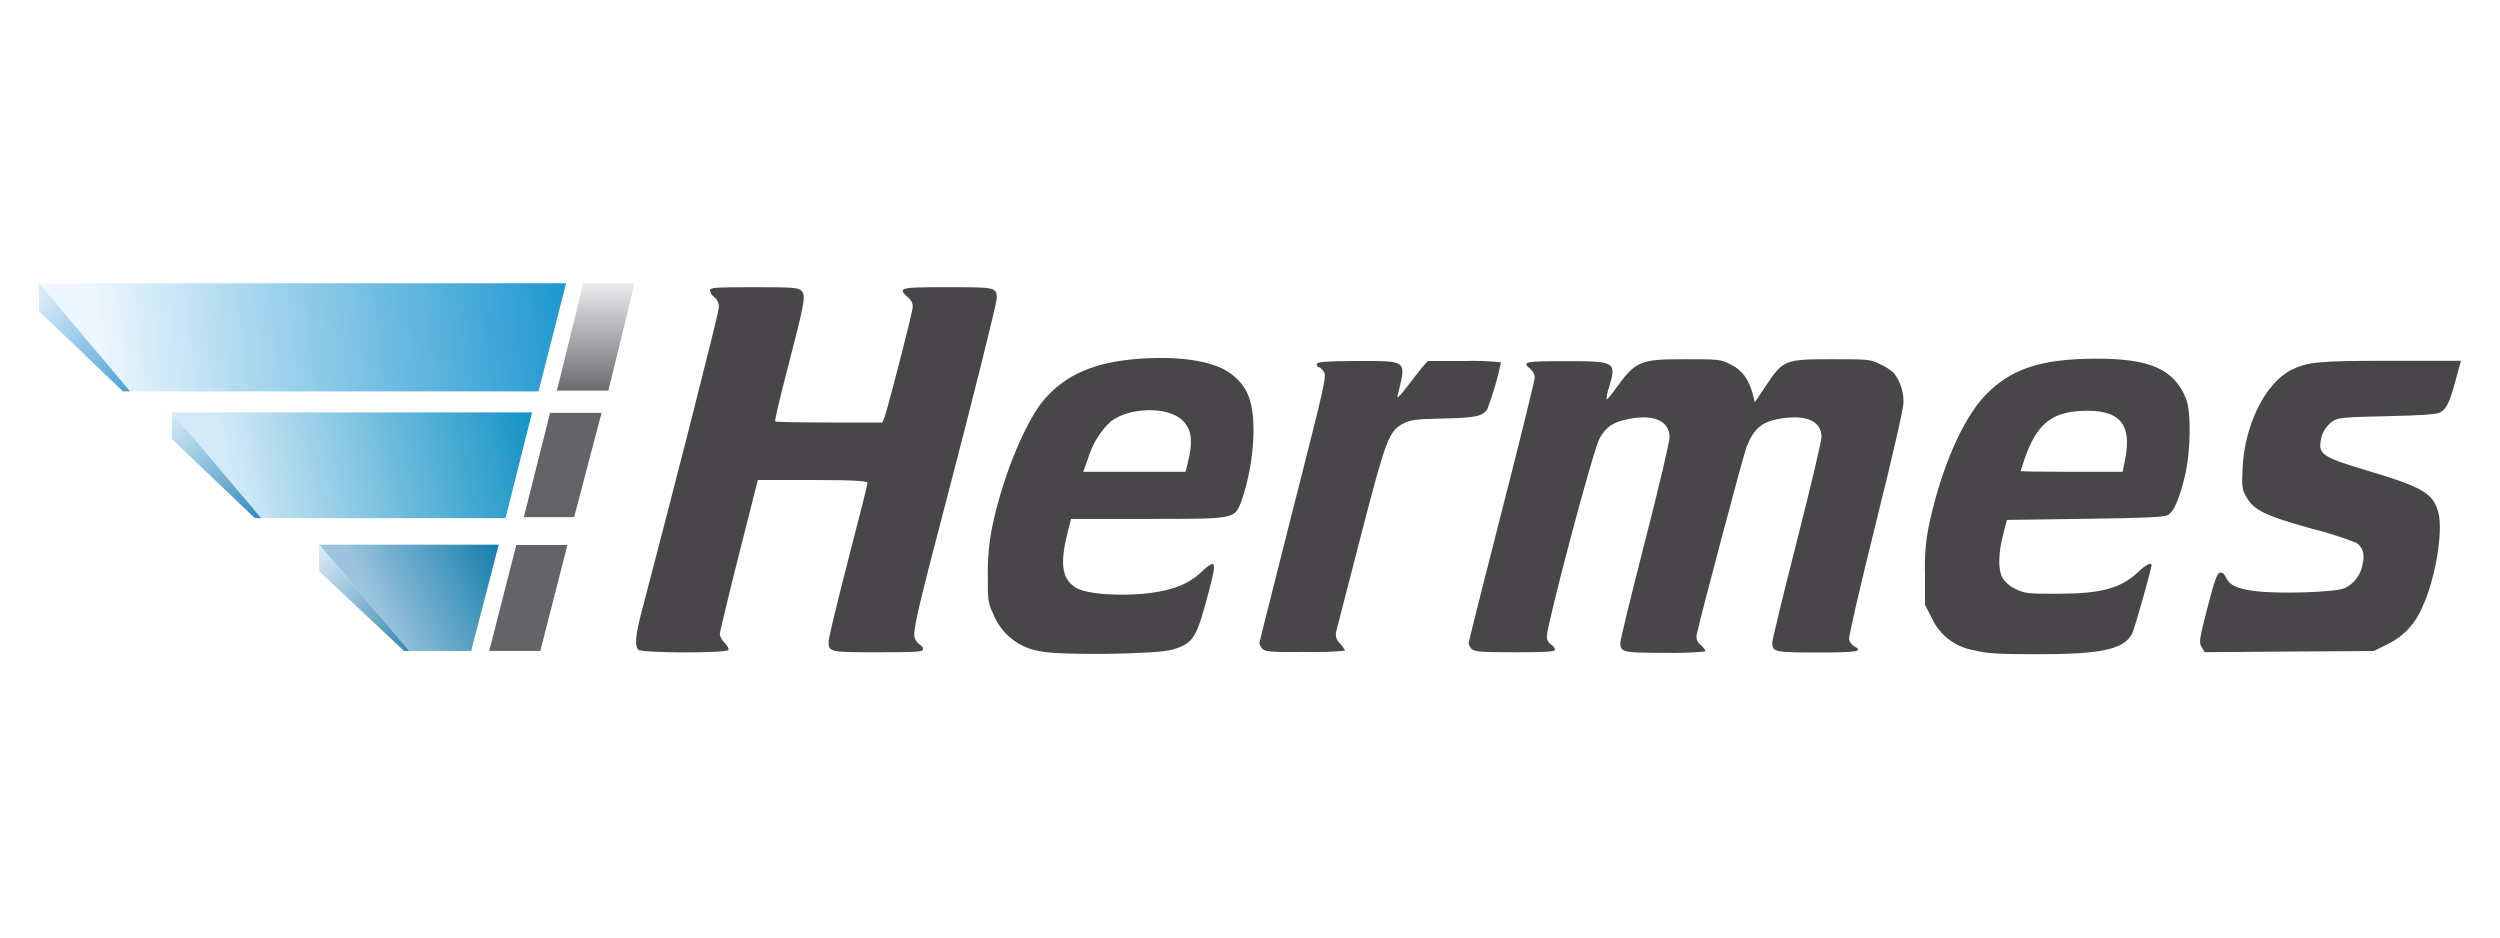
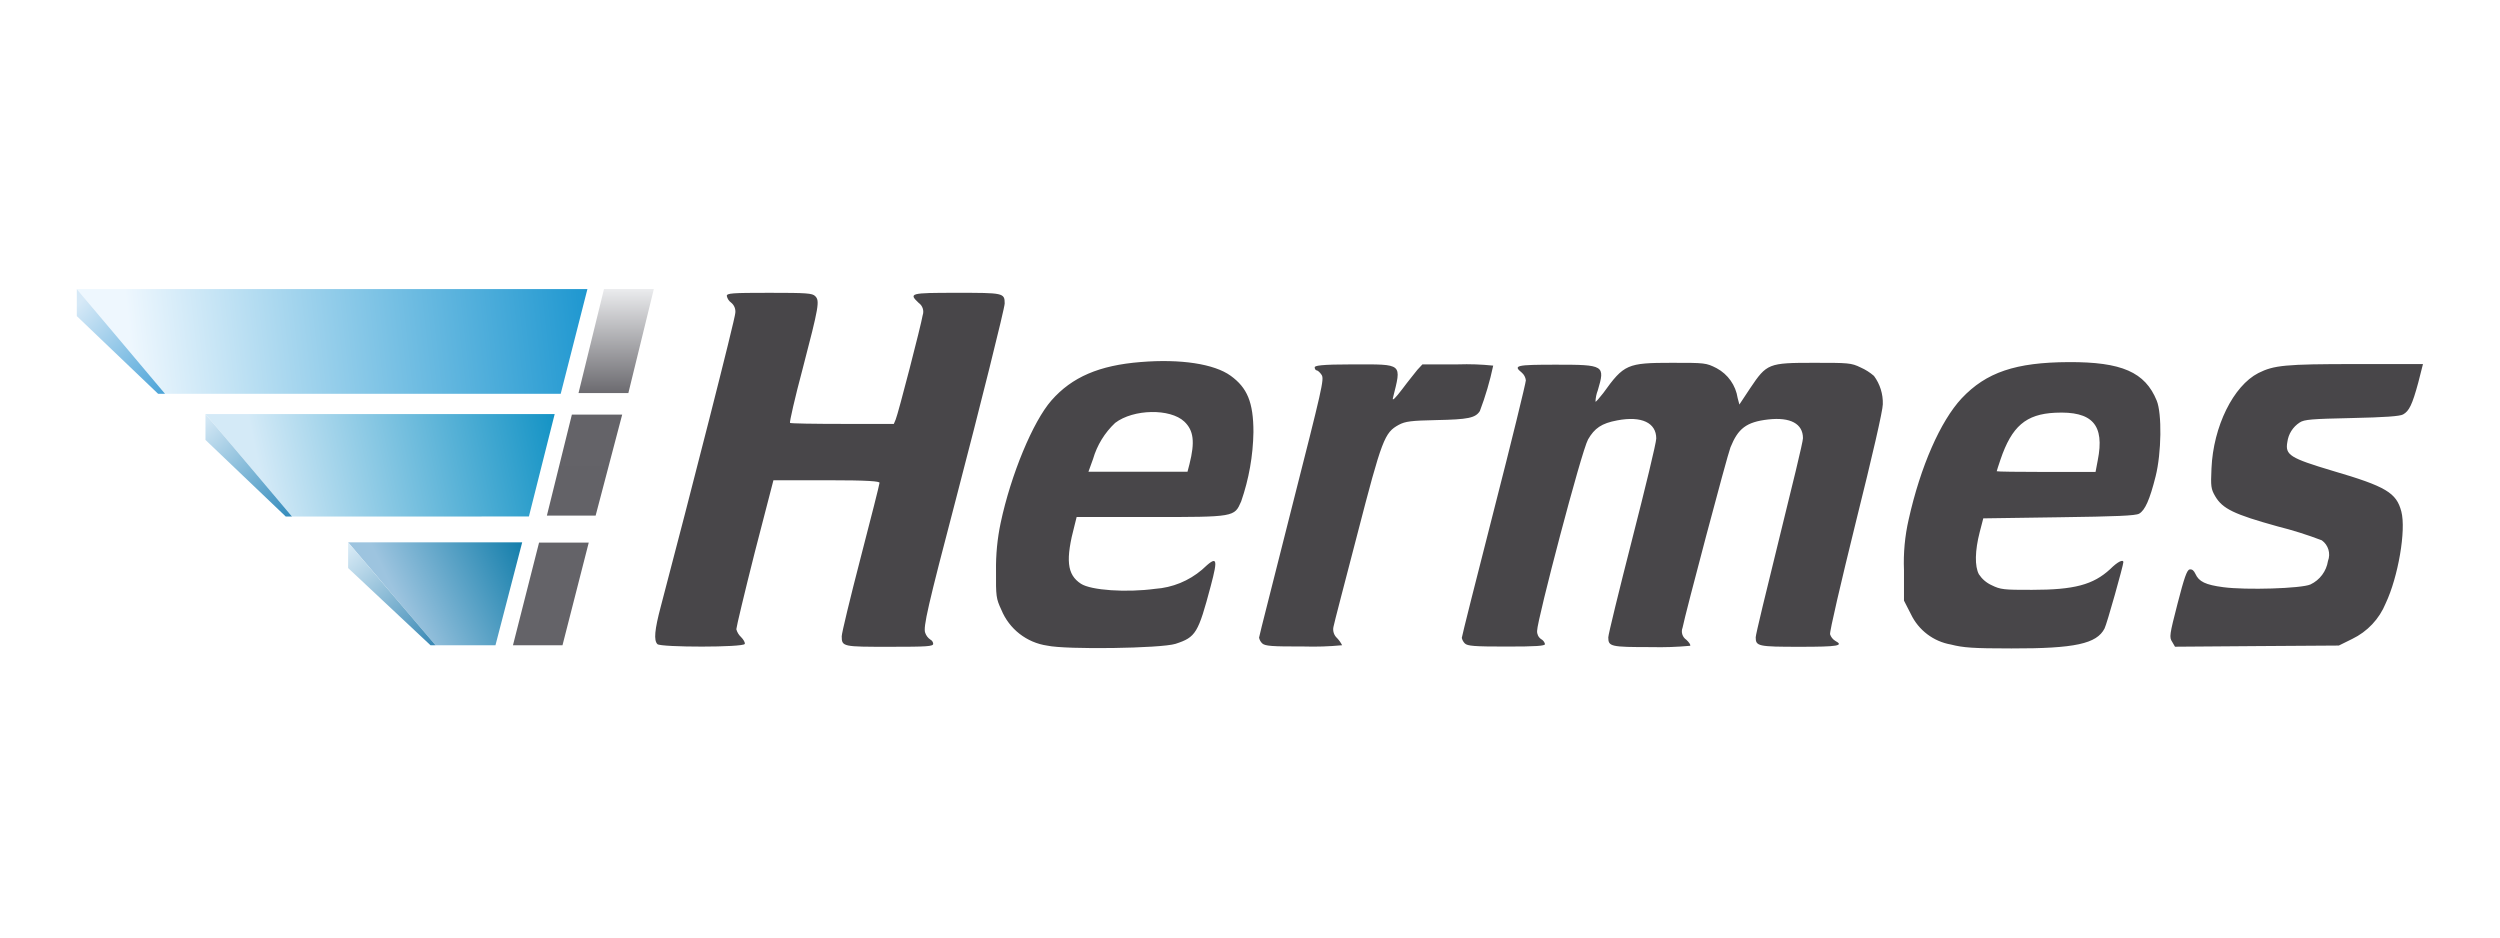
<svg xmlns="http://www.w3.org/2000/svg" viewBox="0 0 320 120">
  <defs>
    <style>.a{fill:none;}.b,.c,.d,.e,.f,.g,.h,.i,.j{fill-rule:evenodd;}.b{fill:url(#a);}.c{fill:url(#b);}.d{fill:url(#c);}.e{fill:url(#d);}.f{fill:url(#e);}.g{fill:url(#f);}.h{fill:url(#g);}.i{fill:url(#h);}.j{fill:url(#i);}.k{fill:#484649;}</style>
-     <linearGradient id="a" x1="12.39" y1="75.64" x2="72.77" y2="82.44" gradientTransform="matrix(1, 0, 0, -1, 0, 121.59)" gradientUnits="userSpaceOnUse">
+     <linearGradient id="a" x1="277.99" y1="282.3" x2="336.49" y2="275.71" gradientTransform="translate(-261 -235.91)" gradientUnits="userSpaceOnUse">
      <stop offset="0" stop-color="#eef7fe" />
      <stop offset="1" stop-color="#1e97d0" />
    </linearGradient>
-     <linearGradient id="b" x1="96.37" y1="148.63" x2="108.29" y2="136.96" gradientTransform="matrix(1, 0, 0, -1, -91.18, 186.87)" gradientUnits="userSpaceOnUse">
+     <linearGradient id="b" x1="362.2" y1="209.54" x2="373.75" y2="220.85" gradientTransform="translate(-352.18 -170.63)" gradientUnits="userSpaceOnUse">
      <stop offset="0" stop-color="#d6e9f7" />
      <stop offset="1" stop-color="#48a2d7" />
    </linearGradient>
-     <linearGradient id="c" x1="-170.86" y1="33.19" x2="-132.11" y2="41.49" gradientTransform="matrix(1, 0, 0, -1, 200.49, 95.69)" gradientUnits="userSpaceOnUse">
+     <linearGradient id="c" x1="94.2" y1="324.23" x2="131.75" y2="316.19" gradientTransform="translate(-60.51 -261.81)" gradientUnits="userSpaceOnUse">
      <stop offset="0" stop-color="#d4eaf7" />
      <stop offset="1" stop-color="#1493c5" />
    </linearGradient>
-     <linearGradient id="d" x1="-121.88" y1="16.6" x2="-110.19" y2="2.94" gradientTransform="matrix(1, 0, 0, -1, 142.98, 70.04)" gradientUnits="userSpaceOnUse">
+     <linearGradient id="d" x1="143.45" y1="341.1" x2="154.78" y2="354.34" gradientTransform="translate(-118.02 -287.46)" gradientUnits="userSpaceOnUse">
      <stop offset="0" stop-color="#d9ebf7" />
      <stop offset="1" stop-color="#318abb" />
    </linearGradient>
-     <linearGradient id="e" x1="-20.78" y1="1.2" x2="-4.52" y2="9.06" gradientTransform="matrix(1, 0, 0, -1, 68.5, 79.1)" gradientUnits="userSpaceOnUse">
+     <linearGradient id="e" x1="243.72" y1="355.74" x2="259.47" y2="348.13" gradientTransform="translate(-192.5 -278.4)" gradientUnits="userSpaceOnUse">
      <stop offset="0" stop-color="#9dc4df" />
      <stop offset="1" stop-color="#137eab" />
    </linearGradient>
-     <linearGradient id="f" x1="-9.94" y1="12.44" x2="1.88" y2="-1.42" gradientTransform="matrix(1, 0, 0, -1, 49.82, 82.74)" gradientUnits="userSpaceOnUse">
+     <linearGradient id="f" x1="254.81" y1="344.74" x2="266.26" y2="358.16" gradientTransform="translate(-211.18 -274.76)" gradientUnits="userSpaceOnUse">
      <stop offset="0" stop-color="#deeef8" />
      <stop offset="1" stop-color="#3586b3" />
    </linearGradient>
-     <linearGradient id="g" x1="127.34" y1="73.3" x2="127.34" y2="87.14" gradientTransform="matrix(1, 0, 0, -1, -59.71, 156.76)" gradientUnits="userSpaceOnUse">
+     <linearGradient id="g" x1="391.22" y1="283.47" x2="391.22" y2="270.06" gradientTransform="translate(-320.71 -200.74)" gradientUnits="userSpaceOnUse">
      <stop offset="0" stop-color="#646368" />
      <stop offset="1" stop-color="#646368" />
    </linearGradient>
-     <linearGradient id="h" x1="114.86" y1="25.19" x2="114.86" y2="38.67" gradientTransform="matrix(1, 0, 0, -1, -42.86, 91.52)" gradientUnits="userSpaceOnUse">
+     <linearGradient id="h" x1="378.63" y1="332.11" x2="378.63" y2="319.05" gradientTransform="translate(-303.86 -265.98)" gradientUnits="userSpaceOnUse">
      <stop offset="0" stop-color="#636267" />
      <stop offset="1" stop-color="#646368" />
    </linearGradient>
-     <linearGradient id="i" x1="144.21" y1="-21.43" x2="144.21" y2="-7.73" gradientTransform="matrix(1, 0, 0, -1, -67.95, 28.6)" gradientUnits="userSpaceOnUse">
+     <linearGradient id="i" x1="407.82" y1="379.24" x2="407.82" y2="365.96" gradientTransform="translate(-328.95 -328.9)" gradientUnits="userSpaceOnUse">
      <stop offset="0" stop-color="#6b6a6f" />
      <stop offset="1" stop-color="#eaebed" />
    </linearGradient>
  </defs>
  <rect class="a" width="320" height="120" />
-   <path class="b" d="M68.93,50.1l3.53-13.84H5L16.66,50.1Z" />
-   <path class="c" d="M5,39.83,15.74,50.1h.92L5,36.26Z" />
-   <path class="d" d="M33.43,66.32,22,52.79H68.11l-3.4,13.53Z" />
-   <path class="e" d="M32.61,66.32,22,56.19v-3.4L33.43,66.32Z" />
-   <path class="f" d="M52.4,83.32,40.84,69.72h23l-3.53,13.6Z" />
-   <path class="g" d="M40.84,73.12l10.88,10.2h.68L40.84,69.72Z" />
-   <path class="h" d="M62.62,83.32h6.54l3.47-13.57H66.09Z" />
-   <path class="i" d="M67.05,66.19h6.44L77,52.85H70.41Z" />
-   <path class="j" d="M71.28,50h6.59l3.36-13.71H74.65Z" />
-   <path class="k" d="M133.21,83.37a7.73,7.73,0,0,1-6.06-4.74c-.7-1.49-.73-1.76-.71-5.12a28.82,28.82,0,0,1,.61-6.3c1.35-6.38,4.28-13.44,6.71-16.19,2.72-3.08,6.33-4.64,11.8-5.08,5.29-.43,9.72.25,11.89,1.82s3,3.48,3,7.44a28.93,28.93,0,0,1-1.62,9.16c-.9,2.08-.79,2.06-12,2.06h-9.73l-.26,1c-1.23,4.62-1,6.58.82,7.78,1.34.87,6,1.19,9.81.67,2.83-.4,4.72-1.17,6.16-2.52,2-1.89,2.16-1.65,1.15,2.17-1.65,6.25-1.95,6.74-4.65,7.62C148.23,83.75,135.66,83.92,133.21,83.37ZM152,59.4c.74-2.95.56-4.46-.68-5.63-1.87-1.76-6.73-1.67-9.14.17a10.67,10.67,0,0,0-2.92,4.77l-.61,1.68h13.1ZM252.61,83.22a7.22,7.22,0,0,1-5.29-4l-.92-1.8v-4a25.66,25.66,0,0,1,.62-6.72c1.56-7,4.2-13,7-16,3.25-3.45,7.13-4.76,14.14-4.79S278.26,47.23,279.8,51c.7,1.71.62,6.92-.15,10s-1.4,4.49-2.18,4.93c-.47.27-3,.38-10.59.48l-10,.14-.47,1.83c-.63,2.44-.67,4.51-.11,5.56A3.93,3.93,0,0,0,258,75.39c1.15.57,1.57.62,5.32.61,5.58,0,8.08-.67,10.33-2.74,1-1,1.75-1.32,1.75-.91s-2.17,8.14-2.49,8.76c-1.05,2-3.88,2.65-12.3,2.63C255.49,83.73,254.23,83.64,252.61,83.22ZM272,58.9c.94-4.71-.7-6.54-5.62-6.3-3.86.19-5.73,1.79-7.24,6.16-.27.8-.49,1.49-.49,1.54s2.93.09,6.52.09h6.53ZM81.71,83.17c-.5-.49-.38-1.87.45-5C86.07,63.32,92,40.12,92,39.41a1.51,1.51,0,0,0-.55-1.35,1.51,1.51,0,0,1-.58-.89c0-.36.66-.41,5.63-.41s5.68.05,6.06.44c.61.61.49,1.32-1.66,9.59-1,3.85-1.76,7.07-1.68,7.15s3.19.14,6.93.14h6.79l.25-.59c.33-.77,3.35-12.47,3.56-13.76a1.42,1.42,0,0,0-.52-1.64c-1.36-1.28-1.15-1.33,5-1.33s6.36,0,6.36,1.4c0,.63-3.24,13.6-6.43,25.77-3.74,14.24-4.37,17-4.07,17.73a1.72,1.72,0,0,0,.68.88.65.65,0,0,1,.37.55c0,.35-.76.4-5.73.4-6.17,0-6.35,0-6.35-1.39,0-.41,1.12-5.07,2.49-10.36s2.5-9.76,2.5-9.95-1.32-.35-7-.35H97l-2.44,9.65c-1.34,5.3-2.43,9.85-2.43,10.11a2.14,2.14,0,0,0,.62,1.08c.33.33.56.74.5.91C93.12,83.62,82.14,83.61,81.71,83.17Zm79.91-.09a1.39,1.39,0,0,1-.42-.76c0-.19,2-7.94,4.33-17.23,4-15.72,4.3-16.93,3.93-17.49-.21-.33-.51-.6-.65-.6s-.26-.18-.26-.4.74-.39,5.08-.39c6.64,0,6.4-.2,5.25,4.46-.1.43.33,0,1.23-1.18.76-1,1.69-2.16,2-2.56l.67-.72h4.68a33,33,0,0,1,4.67.17,40.24,40.24,0,0,1-1.76,6c-.59.91-1.55,1.11-5.72,1.19-3.38.07-4.09.16-5,.63-1.88,1-2.21,1.84-5.47,14.42-1.65,6.35-3.07,11.86-3.16,12.25a1.56,1.56,0,0,0,.49,1.48,4,4,0,0,1,.66.94,40.62,40.62,0,0,1-5.1.16C162.84,83.49,162,83.42,161.62,83.08Zm26.77,0a1.44,1.44,0,0,1-.41-.73c0-.17,1.9-7.75,4.23-16.84s4.23-16.83,4.24-17.19a1.62,1.62,0,0,0-.56-1.09c-1.15-.93-.73-1,4.54-1,6.38,0,6.5.07,5.52,3.39a4.76,4.76,0,0,0-.31,1.49c.06.06.5-.45,1-1.13,2.74-3.81,3.17-4,9.07-4,4.37,0,4.51,0,5.91.72s2.27,1.87,2.78,3.94l.22.85,1.44-2.16c2.19-3.26,2.41-3.35,8.4-3.35,4.55,0,4.94,0,6.17.62a6.87,6.87,0,0,1,1.76,1.12,6,6,0,0,1,1.26,3.76c0,.81-1.36,6.75-3.56,15.56-2,8.08-3.49,14.5-3.41,14.83a1.6,1.6,0,0,0,.67.86c1.21.65.39.79-4.67.79-5.53,0-5.83-.07-5.83-1.26,0-.35,1.42-6.22,3.15-13s3.15-12.8,3.15-13.3c0-1.91-1.65-2.8-4.58-2.47s-4,1.21-5,3.68c-.43,1.1-6,22.11-6.33,23.82a1.34,1.34,0,0,0,.5,1.6c.37.34.6.7.51.8a43.45,43.45,0,0,1-5.2.17c-5.35,0-5.65-.07-5.65-1.29,0-.36,1.42-6.18,3.15-12.93s3.15-12.76,3.15-13.35c0-2.07-1.93-3-5.11-2.38-2.1.38-3,1-3.85,2.52S198,80,198,81.41a1.25,1.25,0,0,0,.52,1.09,1.07,1.07,0,0,1,.53.66c0,.25-1.18.33-5.1.33C189.62,83.49,188.74,83.42,188.39,83.08Zm93.45-.21c-.4-.61-.36-.89.71-5.07.88-3.41,1.24-4.43,1.59-4.5s.57.17.76.58c.47,1,1.34,1.46,3.69,1.77,3,.4,10.28.17,11.52-.36a4.16,4.16,0,0,0,2.31-3.09c.3-1.32,0-2.17-.81-2.73a50.48,50.48,0,0,0-5.84-1.84c-5.77-1.6-7.27-2.32-8.23-4-.55-.95-.6-1.28-.49-3.67.24-5.54,2.89-10.9,6.21-12.59,2.09-1.06,3.5-1.19,12.85-1.19H315l-.66,2.43c-.78,2.88-1.19,3.74-2,4.19-.41.23-2.44.38-6.77.47-5.32.11-6.28.19-6.89.59a3.61,3.61,0,0,0-1.63,2.58c-.31,1.71.34,2.12,6,3.81,7.06,2.1,8.41,2.9,9.06,5.36s-.42,8.67-2.07,12.13a9,9,0,0,1-4.44,4.72l-1.75.87-10.83.07-10.82.08Z" />
+   <path class="b" d="M71.77,50.41,75.19,37H9.83l11.3,13.41Z" />
+   <path class="c" d="M9.83,40.46l10.41,9.95h.89L9.83,37Z" />
+   <path class="d" d="M37.38,66.12,26.3,53H71l-3.3,13.11Z" />
+   <path class="e" d="M36.58,66.12,26.3,56.31V53L37.38,66.12Z" />
+   <path class="f" d="M55.75,82.59,44.56,69.42H66.84L63.42,82.59Z" />
+   <path class="g" d="M44.56,72.71,55.1,82.59h.65L44.56,69.42Z" />
+   <path class="h" d="M65.66,82.59H72l3.36-13.14H69Z" />
+   <path class="i" d="M70,66h6.24l3.4-12.93H73.2Z" />
+   <path class="j" d="M74.05,50.31h6.38L83.69,37H77.31Z" />
+   <path class="k" d="M134.05,82.64a7.51,7.51,0,0,1-5.88-4.59c-.67-1.44-.7-1.71-.68-5a27.74,27.74,0,0,1,.59-6.1c1.31-6.19,4.14-13,6.5-15.69,2.63-3,6.13-4.5,11.43-4.92,5.13-.42,9.42.24,11.52,1.76s2.91,3.37,2.91,7.21a28.49,28.49,0,0,1-1.57,8.87c-.88,2-.77,2-11.63,2h-9.43l-.25,1c-1.19,4.47-1,6.37.8,7.54,1.29.84,5.81,1.15,9.5.65a10.36,10.36,0,0,0,6-2.45c1.94-1.83,2.09-1.59,1.11,2.11-1.6,6-1.89,6.53-4.5,7.38C148.6,83,136.42,83.17,134.05,82.64Zm18.2-23.22c.72-2.86.54-4.32-.66-5.46-1.81-1.7-6.52-1.61-8.85.17a10.28,10.28,0,0,0-2.83,4.62l-.59,1.63H152ZM249.72,82.5a7,7,0,0,1-5.12-3.88l-.89-1.74V73a24.58,24.58,0,0,1,.6-6.51c1.51-6.78,4.07-12.59,6.78-15.5,3.15-3.34,6.91-4.61,13.7-4.64s9.78,1.28,11.27,4.93c.68,1.66.61,6.7-.14,9.69s-1.36,4.35-2.11,4.78c-.46.26-2.91.36-10.26.46l-9.69.14-.46,1.77c-.61,2.36-.65,4.37-.1,5.39a3.85,3.85,0,0,0,1.64,1.4c1.12.55,1.53.6,5.16.59,5.4,0,7.83-.65,10-2.65,1-1,1.69-1.28,1.69-.89s-2.1,7.89-2.41,8.49c-1,1.94-3.76,2.57-11.92,2.55C252.51,83,251.29,82.9,249.72,82.5Zm18.79-23.57c.91-4.56-.68-6.33-5.45-6.1-3.74.18-5.55,1.73-7,6-.26.77-.48,1.44-.48,1.49s2.84.09,6.32.09h6.33ZM84.15,82.45c-.48-.48-.37-1.81.44-4.85,3.79-14.38,9.53-36.86,9.53-37.55a1.46,1.46,0,0,0-.53-1.31,1.4,1.4,0,0,1-.56-.86c0-.35.63-.4,5.45-.4s5.5.05,5.87.43c.59.59.48,1.28-1.61,9.29-1,3.73-1.7,6.85-1.62,6.93s3.09.13,6.71.13h6.58l.24-.57c.32-.74,3.25-12.08,3.45-13.33a1.38,1.38,0,0,0-.51-1.59c-1.31-1.24-1.11-1.29,4.85-1.29s6.16,0,6.16,1.36c0,.61-3.14,13.18-6.23,25-3.62,13.79-4.23,16.47-3.94,17.17a1.7,1.7,0,0,0,.66.86.66.66,0,0,1,.36.53c0,.34-.74.39-5.56.39-6,0-6.15,0-6.15-1.35,0-.4,1.09-4.91,2.41-10s2.43-9.45,2.43-9.64-1.28-.33-6.79-.33H99L96.6,70.74c-1.3,5.14-2.35,9.55-2.35,9.8a2.1,2.1,0,0,0,.6,1c.32.32.54.71.48.88C95.21,82.88,84.57,82.87,84.15,82.45Zm77.42-.09a1.4,1.4,0,0,1-.41-.74c0-.18,1.94-7.69,4.2-16.69,3.87-15.23,4.16-16.4,3.81-16.94-.21-.32-.5-.58-.63-.58s-.26-.18-.26-.39.72-.38,4.93-.38c6.43,0,6.2-.19,5.08,4.32-.1.42.32,0,1.19-1.14.74-1,1.64-2.09,1.94-2.48l.65-.7h4.53a32.62,32.62,0,0,1,4.53.16,39.22,39.22,0,0,1-1.71,5.82c-.57.88-1.5,1.07-5.54,1.15-3.27.07-4,.16-4.84.61-1.82,1-2.14,1.78-5.3,14-1.6,6.15-3,11.49-3.06,11.87a1.51,1.51,0,0,0,.47,1.43,3.84,3.84,0,0,1,.64.91,38.78,38.78,0,0,1-4.94.16C162.75,82.76,161.94,82.69,161.57,82.36Zm25.93,0a1.46,1.46,0,0,1-.39-.71c0-.16,1.84-7.51,4.1-16.31s4.09-16.31,4.1-16.66a1.54,1.54,0,0,0-.54-1c-1.11-.9-.71-1,4.4-1,6.18,0,6.3.07,5.35,3.28a4.52,4.52,0,0,0-.3,1.45c.06.06.48-.44,1-1.1,2.65-3.69,3.07-3.87,8.78-3.87,4.24,0,4.37,0,5.73.69a5.22,5.22,0,0,1,2.69,3.82l.22.83,1.39-2.1c2.12-3.16,2.34-3.24,8.14-3.24,4.41,0,4.78,0,6,.6a6.72,6.72,0,0,1,1.7,1.08A5.8,5.8,0,0,1,241,51.75c0,.78-1.32,6.54-3.45,15.07-1.93,7.83-3.38,14.05-3.3,14.37a1.53,1.53,0,0,0,.65.83c1.17.63.38.77-4.53.77-5.35,0-5.64-.07-5.64-1.22,0-.34,1.37-6,3-12.6s3.05-12.4,3.05-12.88c0-1.85-1.6-2.72-4.44-2.4s-3.87,1.18-4.84,3.57c-.42,1.06-5.82,21.42-6.13,23.08a1.29,1.29,0,0,0,.48,1.55c.36.33.58.67.49.77a42.21,42.21,0,0,1-5,.17c-5.19,0-5.48-.07-5.48-1.25,0-.35,1.38-6,3.05-12.53S212,56.69,212,56.12c0-2-1.87-2.91-5-2.31-2,.37-2.9,1-3.73,2.44s-6.52,23.13-6.52,24.49a1.19,1.19,0,0,0,.5,1.06,1,1,0,0,1,.51.64c0,.24-1.14.32-4.94.32C188.7,82.76,187.84,82.69,187.5,82.36Zm90.54-.2c-.39-.59-.35-.87.69-4.91.85-3.31,1.2-4.3,1.54-4.36s.55.16.74.56c.45,1,1.29,1.41,3.57,1.71,2.91.39,10,.17,11.16-.35a4,4,0,0,0,2.24-3,2.26,2.26,0,0,0-.79-2.65,50.06,50.06,0,0,0-5.65-1.78c-5.59-1.55-7.05-2.25-8-3.87-.53-.92-.58-1.24-.47-3.56.23-5.37,2.8-10.56,6-12.2,2-1,3.4-1.15,12.45-1.15h8.62L309.53,49c-.76,2.79-1.16,3.62-1.94,4.05-.4.23-2.36.37-6.56.46-5.15.11-6.08.18-6.67.57a3.51,3.51,0,0,0-1.58,2.5c-.3,1.66.33,2.05,5.81,3.69,6.84,2,8.15,2.81,8.78,5.2s-.41,8.39-2,11.75a8.72,8.72,0,0,1-4.3,4.57l-1.7.84-10.49.07-10.48.08Z" />
</svg>
